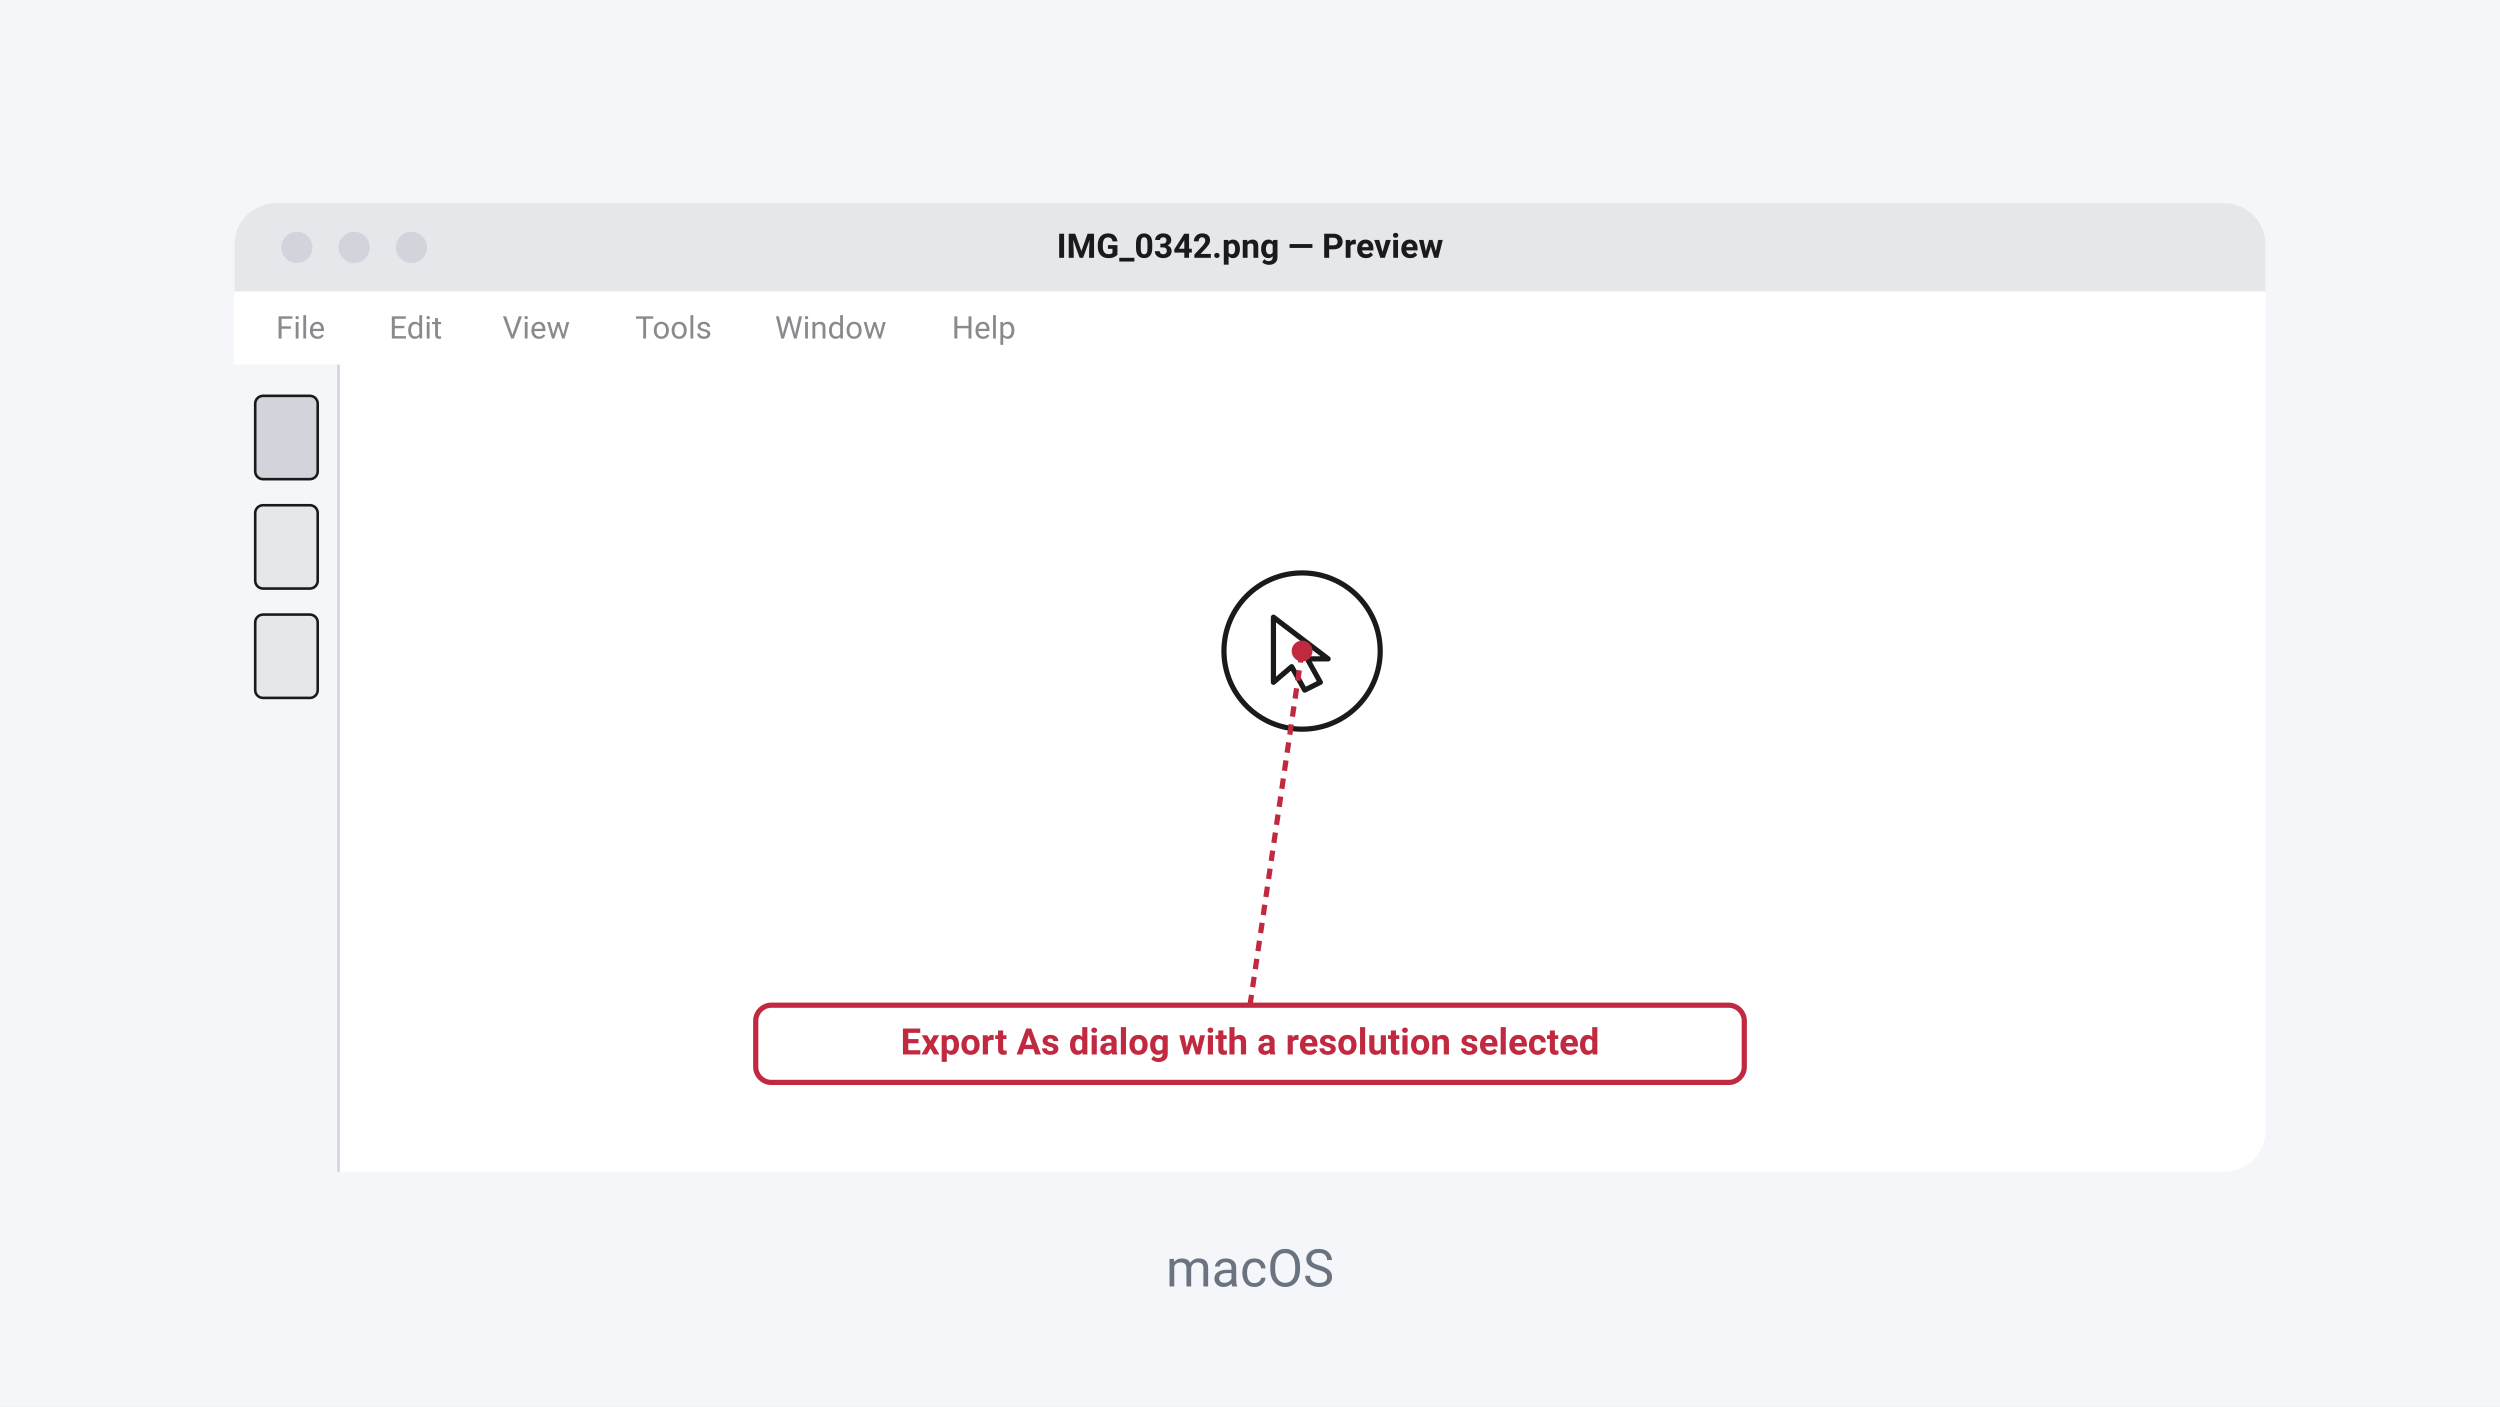
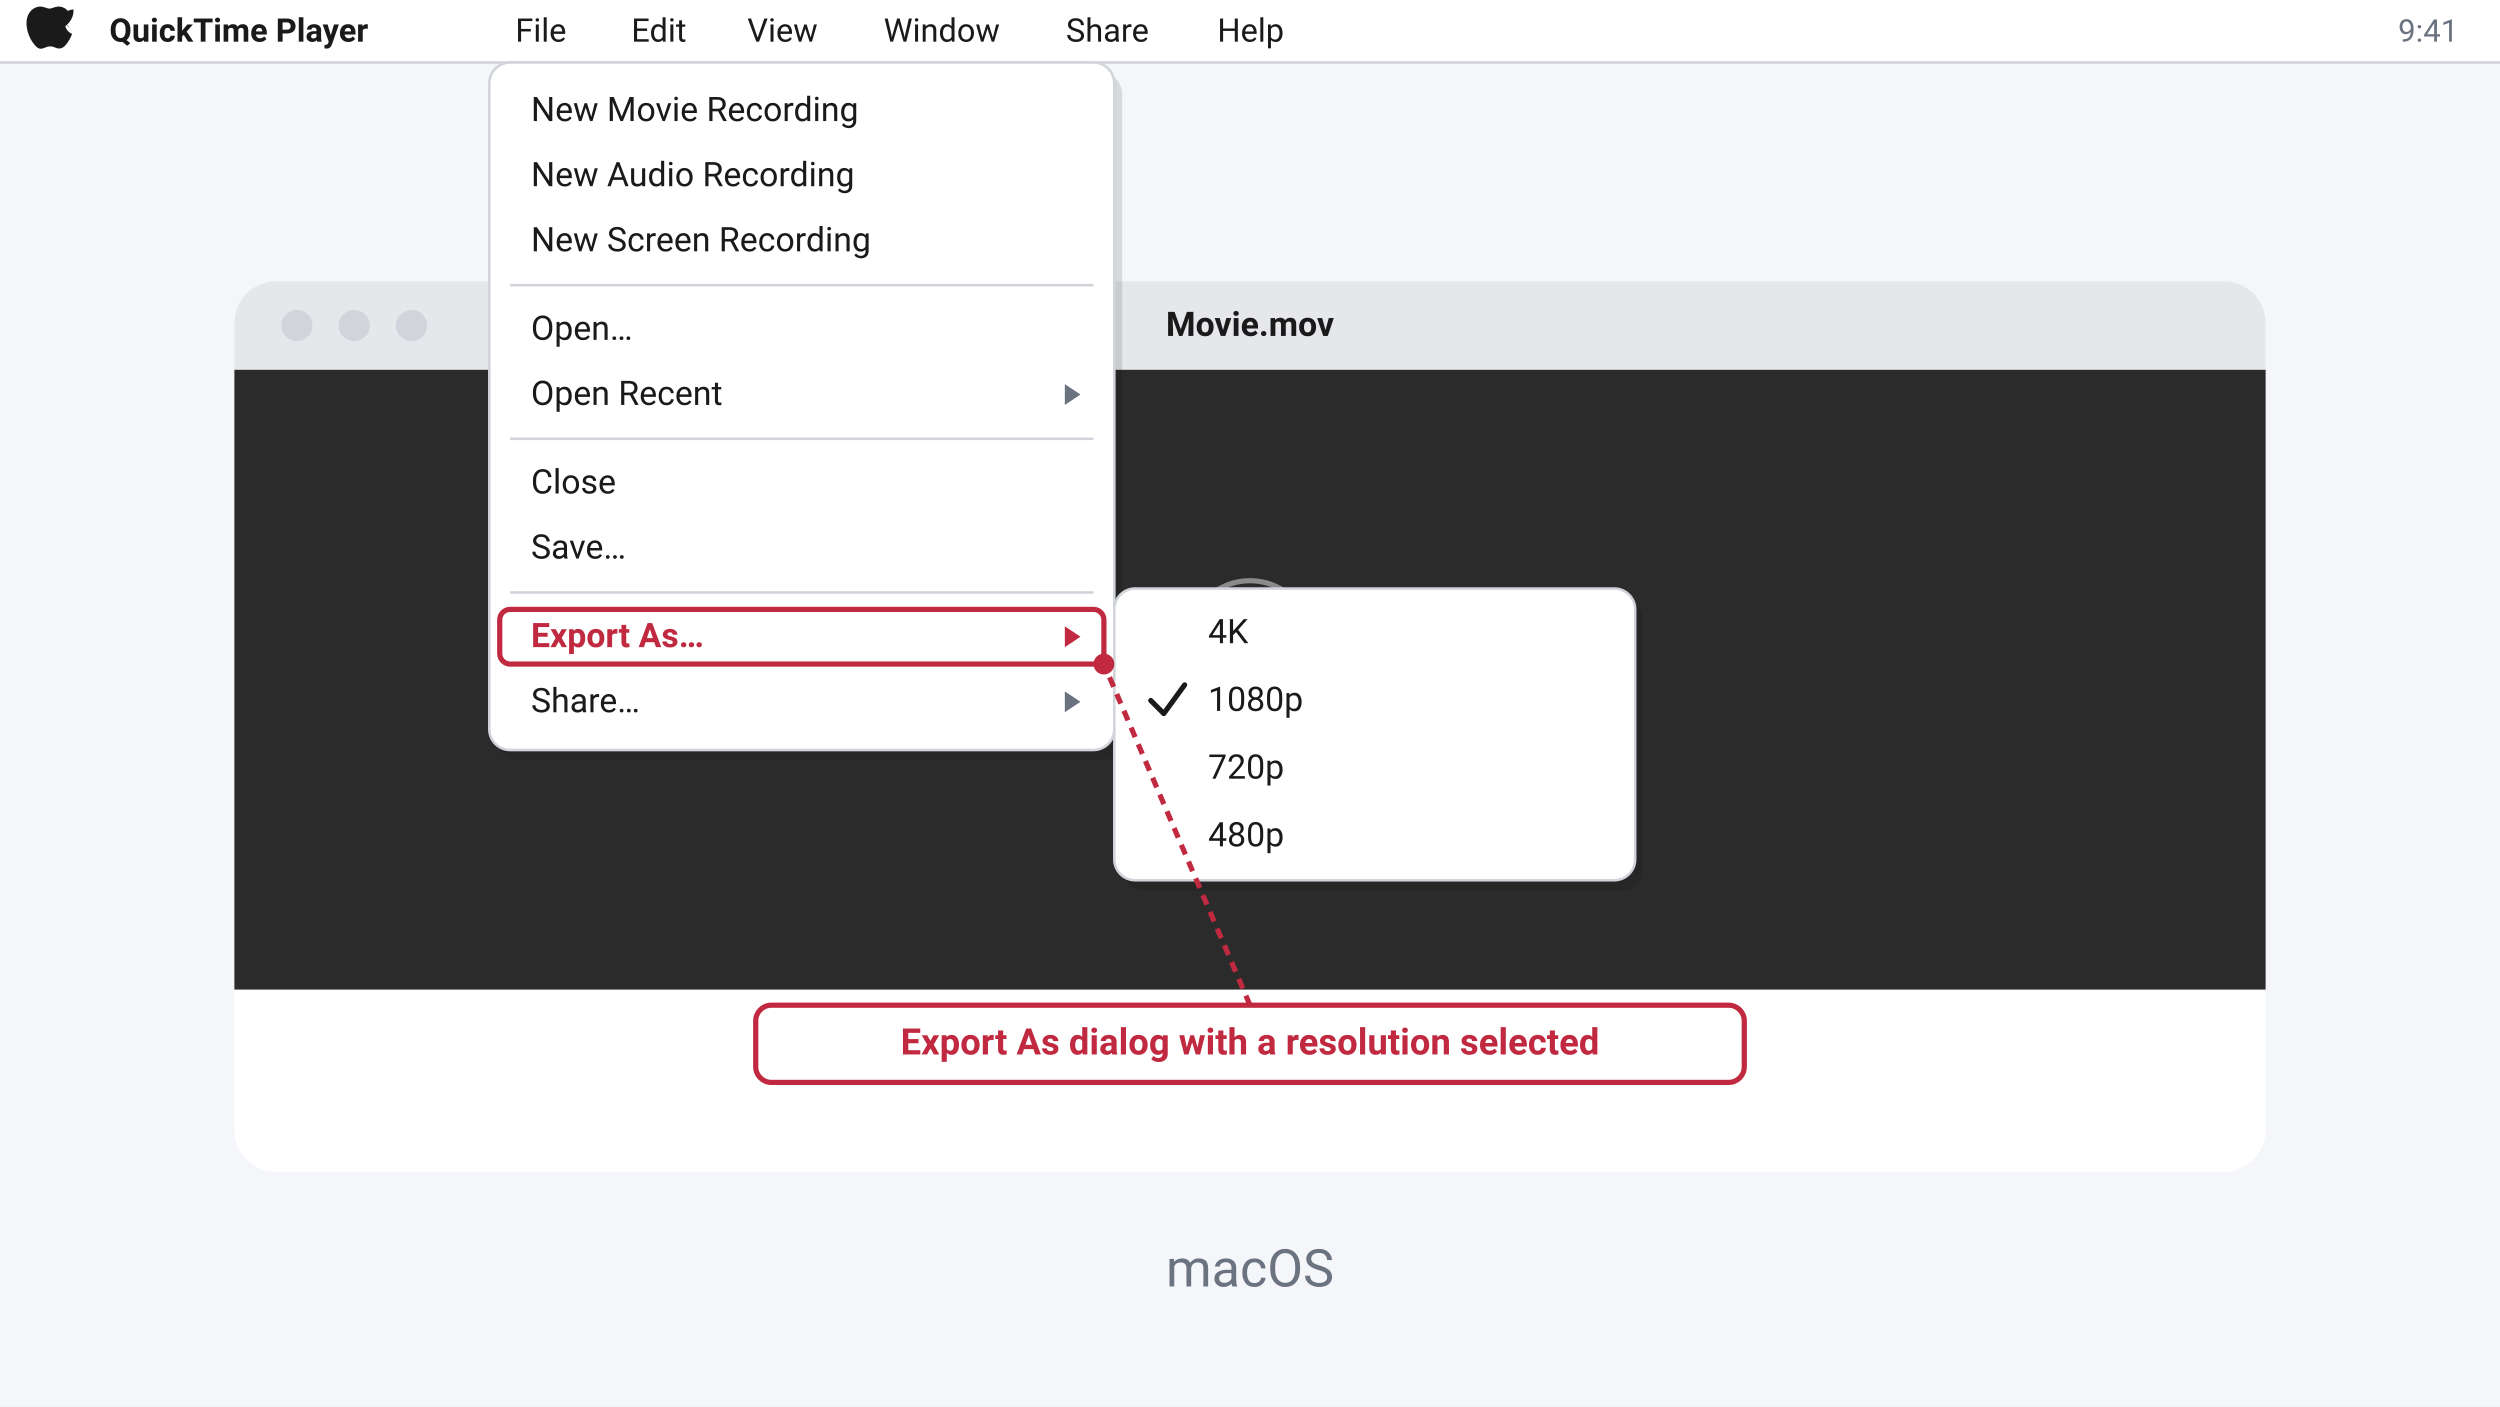
<svg xmlns="http://www.w3.org/2000/svg" width="960" height="540" viewBox="0 0 960 540">
  <rect width="960" height="540" fill="#F4F6F9" />
-   <rect x="90" y="78" width="780" height="372" rx="16" fill="#FFFFFF" />
-   <path d="M 90 94 A 16 16 0 0 1 106 78 L 854 78 A 16 16 0 0 1 870 94 L 870 112 L 90 112 Z" fill="#E5E7EB" />
-   <circle cx="114" cy="95" r="6" fill="#D1D5DB" />
-   <circle cx="136" cy="95" r="6" fill="#D1D5DB" />
-   <circle cx="158" cy="95" r="6" fill="#D1D5DB" />
-   <text x="480" y="99" font-family="system-ui, -apple-system, 'Segoe UI', Roboto, sans-serif" font-size="13" font-weight="600" fill="#1A1A1A" text-anchor="middle">IMG_0342.png — Preview</text>
-   <rect x="90" y="112" width="780" height="28" fill="#FFFFFF" />
-   <text x="106" y="130" font-family="system-ui, -apple-system, 'Segoe UI', Roboto, sans-serif" font-size="12" font-weight="400" fill="#8A8A8E" text-anchor="start">File</text>
-   <text x="149.476" y="130" font-family="system-ui, -apple-system, 'Segoe UI', Roboto, sans-serif" font-size="12" font-weight="400" fill="#8A8A8E" text-anchor="start">Edit</text>
-   <text x="192.952" y="130" font-family="system-ui, -apple-system, 'Segoe UI', Roboto, sans-serif" font-size="12" font-weight="400" fill="#8A8A8E" text-anchor="start">View</text>
-   <text x="243.952" y="130" font-family="system-ui, -apple-system, 'Segoe UI', Roboto, sans-serif" font-size="12" font-weight="400" fill="#8A8A8E" text-anchor="start">Tools</text>
-   <text x="297.592" y="130" font-family="system-ui, -apple-system, 'Segoe UI', Roboto, sans-serif" font-size="12" font-weight="400" fill="#8A8A8E" text-anchor="start">Window</text>
-   <text x="365.488" y="130" font-family="system-ui, -apple-system, 'Segoe UI', Roboto, sans-serif" font-size="12" font-weight="400" fill="#8A8A8E" text-anchor="start">Help</text>
-   <rect x="90" y="140" width="40" height="310" fill="#F4F6F9" />
-   <rect x="98" y="152" width="24" height="32" rx="3" fill="#D1D5DB" stroke="#1A1A1A" stroke-width="1" />
-   <rect x="98" y="194" width="24" height="32" rx="3" fill="#E5E7EB" stroke="#1A1A1A" stroke-width="1" />
-   <rect x="98" y="236" width="24" height="32" rx="3" fill="#E5E7EB" stroke="#1A1A1A" stroke-width="1" />
-   <path d="M 130 140 L 130 450" stroke="#D1D5DB" stroke-width="1" />
-   <circle cx="500" cy="250" r="30" fill="#FFFFFF" stroke="#1A1A1A" stroke-width="2" />
-   <path d="M 489 237 L 489 262 L 496 256 L 501 265 L 507 262 L 502 253 L 510 253 Z" fill="#FFFFFF" stroke="#1A1A1A" stroke-width="2" stroke-linejoin="round" />
-   <line x1="480" y1="386" x2="500" y2="250" stroke="#C0293F" stroke-width="2" stroke-dasharray="4,3" />
-   <circle cx="500" cy="250" r="4" fill="#C0293F" />
+   <rect x="90" y="108" width="780" height="342" rx="16" fill="#FFFFFF" />
+   <path d="M 90 124 A 16 16 0 0 1 106 108 L 854 108 A 16 16 0 0 1 870 124 L 870 142 L 90 142 Z" fill="#E5E7EB" />
+   <circle cx="114" cy="125" r="6" fill="#D1D5DB" />
+   <circle cx="136" cy="125" r="6" fill="#D1D5DB" />
+   <circle cx="158" cy="125" r="6" fill="#D1D5DB" />
+   <text x="480" y="129" font-family="system-ui, -apple-system, 'Segoe UI', Roboto, sans-serif" font-size="13" font-weight="600" fill="#1A1A1A" text-anchor="middle">Movie.mov</text>
+   <rect x="90" y="142" width="780" height="238" fill="#2B2B2B" />
+   <circle cx="480" cy="247" r="24" fill="none" stroke="#8A8A8A" stroke-width="2" />
+   <path d="M 473 236 L 473 258 L 491 247 Z" fill="#8A8A8A" />
+   <rect x="0" y="0" width="960" height="24" fill="#FFFFFF" />
+   <line x1="0" y1="24" x2="960" y2="24" stroke="#D1D5DB" stroke-width="1" />
+   <path d="M 26.4 8.8 c 1.2 -1.4 2 -3.3 1.8 -5.2 -1.7 0.1 -3.7 1.2 -4.9 2.6 -1.1 1.3 -2 3.2 -1.7 5 1.8 0.2 3.6 -1 4.8 -2.4 Z" fill="#1A1A1A" />
+   <path d="M 26.88 10.72 c -2.6 -1.6 -3 -4.6 -0.7 -6.3 -0.7 -1.1 -2 -1.8 -3.4 -1.9 -1.4 -0.1 -3 0.8 -3.8 0.8 -0.8 0 -2.1 -0.8 -3.5 -0.8 -1.8 0 -3.5 1.1 -4.4 2.7 -1.9 3.3 -0.5 8.1 1.3 10.8 0.9 1.3 2 2.8 3.4 2.7 1.3 -0.1 1.9 -0.9 3.5 -0.9 1.7 0 2.2 0.9 3.6 0.8 1.5 -0.1 2.4 -1.3 3.3 -2.6 1 -1.5 1.5 -3 1.5 -3 -0.1 0 -2.8 -1.1 -2.8 -4.3 Z" fill="#1A1A1A" />
+   <text x="42" y="16" font-family="system-ui, -apple-system, 'Segoe UI', Roboto, sans-serif" font-size="12.5" font-weight="700" fill="#1A1A1A" text-anchor="start">QuickTime Player</text>
+   <text x="197.895" y="16" font-family="system-ui, -apple-system, 'Segoe UI', Roboto, sans-serif" font-size="12.5" font-weight="400" fill="#1A1A1A" text-anchor="start">File</text>
+   <text x="242.433" y="16" font-family="system-ui, -apple-system, 'Segoe UI', Roboto, sans-serif" font-size="12.5" font-weight="400" fill="#1A1A1A" text-anchor="start">Edit</text>
+   <text x="286.97" y="16" font-family="system-ui, -apple-system, 'Segoe UI', Roboto, sans-serif" font-size="12.5" font-weight="400" fill="#1A1A1A" text-anchor="start">View</text>
+   <text x="339.345" y="16" font-family="system-ui, -apple-system, 'Segoe UI', Roboto, sans-serif" font-size="12.5" font-weight="400" fill="#1A1A1A" text-anchor="start">Window</text>
+   <text x="409.32" y="16" font-family="system-ui, -apple-system, 'Segoe UI', Roboto, sans-serif" font-size="12.5" font-weight="400" fill="#1A1A1A" text-anchor="start">Share</text>
+   <text x="467.47" y="16" font-family="system-ui, -apple-system, 'Segoe UI', Roboto, sans-serif" font-size="12.5" font-weight="400" fill="#1A1A1A" text-anchor="start">Help</text>
+   <text x="944" y="16" font-family="system-ui, -apple-system, 'Segoe UI', Roboto, sans-serif" font-size="12" font-weight="400" fill="#6B7280" text-anchor="end">9:41</text>
+   <rect x="190.895" y="28" width="240" height="264" rx="8" fill="#000000" opacity="0.12" />
+   <rect x="187.895" y="24" width="240" height="264" rx="8" fill="#FFFFFF" stroke="#D1D5DB" stroke-width="1" />
+   <text x="203.895" y="46.5" font-family="system-ui, -apple-system, 'Segoe UI', Roboto, sans-serif" font-size="13" font-weight="400" fill="#1A1A1A" text-anchor="start">New Movie Recording</text>
+   <text x="203.895" y="71.5" font-family="system-ui, -apple-system, 'Segoe UI', Roboto, sans-serif" font-size="13" font-weight="400" fill="#1A1A1A" text-anchor="start">New Audio Recording</text>
+   <text x="203.895" y="96.5" font-family="system-ui, -apple-system, 'Segoe UI', Roboto, sans-serif" font-size="13" font-weight="400" fill="#1A1A1A" text-anchor="start">New Screen Recording</text>
+   <line x1="195.895" y1="109.5" x2="419.895" y2="109.5" stroke="#D1D5DB" stroke-width="1" />
+   <text x="203.895" y="130.5" font-family="system-ui, -apple-system, 'Segoe UI', Roboto, sans-serif" font-size="13" font-weight="400" fill="#1A1A1A" text-anchor="start">Open…</text>
+   <text x="203.895" y="155.5" font-family="system-ui, -apple-system, 'Segoe UI', Roboto, sans-serif" font-size="13" font-weight="400" fill="#1A1A1A" text-anchor="start">Open Recent</text>
+   <path d="M 408.895 147.5 L 414.895 151.5 L 408.895 155.5 Z" fill="#6B7280" />
+   <line x1="195.895" y1="168.5" x2="419.895" y2="168.5" stroke="#D1D5DB" stroke-width="1" />
+   <text x="203.895" y="189.5" font-family="system-ui, -apple-system, 'Segoe UI', Roboto, sans-serif" font-size="13" font-weight="400" fill="#1A1A1A" text-anchor="start">Close</text>
+   <text x="203.895" y="214.5" font-family="system-ui, -apple-system, 'Segoe UI', Roboto, sans-serif" font-size="13" font-weight="400" fill="#1A1A1A" text-anchor="start">Save…</text>
+   <line x1="195.895" y1="227.5" x2="419.895" y2="227.5" stroke="#D1D5DB" stroke-width="1" />
+   <rect x="191.895" y="234" width="232" height="21" rx="4" fill="none" stroke="#C0293F" stroke-width="2" />
+   <text x="203.895" y="248.5" font-family="system-ui, -apple-system, 'Segoe UI', Roboto, sans-serif" font-size="13" font-weight="700" fill="#C0293F" text-anchor="start">Export As…</text>
+   <path d="M 408.895 240.5 L 414.895 244.5 L 408.895 248.5 Z" fill="#C0293F" />
+   <text x="203.895" y="273.5" font-family="system-ui, -apple-system, 'Segoe UI', Roboto, sans-serif" font-size="13" font-weight="400" fill="#1A1A1A" text-anchor="start">Share…</text>
+   <path d="M 408.895 265.5 L 414.895 269.5 L 408.895 273.5 Z" fill="#6B7280" />
+   <rect x="430.895" y="230" width="200" height="112" rx="8" fill="#000000" opacity="0.12" />
+   <rect x="427.895" y="226" width="200" height="112" rx="8" fill="#FFFFFF" stroke="#D1D5DB" stroke-width="1" />
+   <text x="463.895" y="247" font-family="system-ui, -apple-system, 'Segoe UI', Roboto, sans-serif" font-size="13" font-weight="400" fill="#1A1A1A" text-anchor="start">4K</text>
+   <path d="M 441.895 269 L 446.895 274 L 454.895 263" fill="none" stroke="#1A1A1A" stroke-width="2" stroke-linecap="round" stroke-linejoin="round" />
+   <text x="463.895" y="273" font-family="system-ui, -apple-system, 'Segoe UI', Roboto, sans-serif" font-size="13" font-weight="400" fill="#1A1A1A" text-anchor="start">1080p</text>
+   <text x="463.895" y="299" font-family="system-ui, -apple-system, 'Segoe UI', Roboto, sans-serif" font-size="13" font-weight="400" fill="#1A1A1A" text-anchor="start">720p</text>
+   <text x="463.895" y="325" font-family="system-ui, -apple-system, 'Segoe UI', Roboto, sans-serif" font-size="13" font-weight="400" fill="#1A1A1A" text-anchor="start">480p</text>
+   <line x1="480" y1="386" x2="423.895" y2="255" stroke="#C0293F" stroke-width="2" stroke-dasharray="4,3" />
+   <circle cx="423.895" cy="255" r="4" fill="#C0293F" />
  <rect x="290.197" y="386" width="379.606" height="29.65" rx="6" fill="#FFFFFF" stroke="#C0293F" stroke-width="2" />
  <text x="480" y="404.92" font-family="system-ui, -apple-system, 'Segoe UI', Roboto, sans-serif" font-size="14" font-weight="700" fill="#C0293F" text-anchor="middle">Export As dialog with a resolution selected</text>
  <text x="480" y="494" font-family="system-ui, -apple-system, 'Segoe UI', Roboto, sans-serif" font-size="20" font-weight="400" fill="#6B7280" text-anchor="middle">macOS</text>
</svg>
